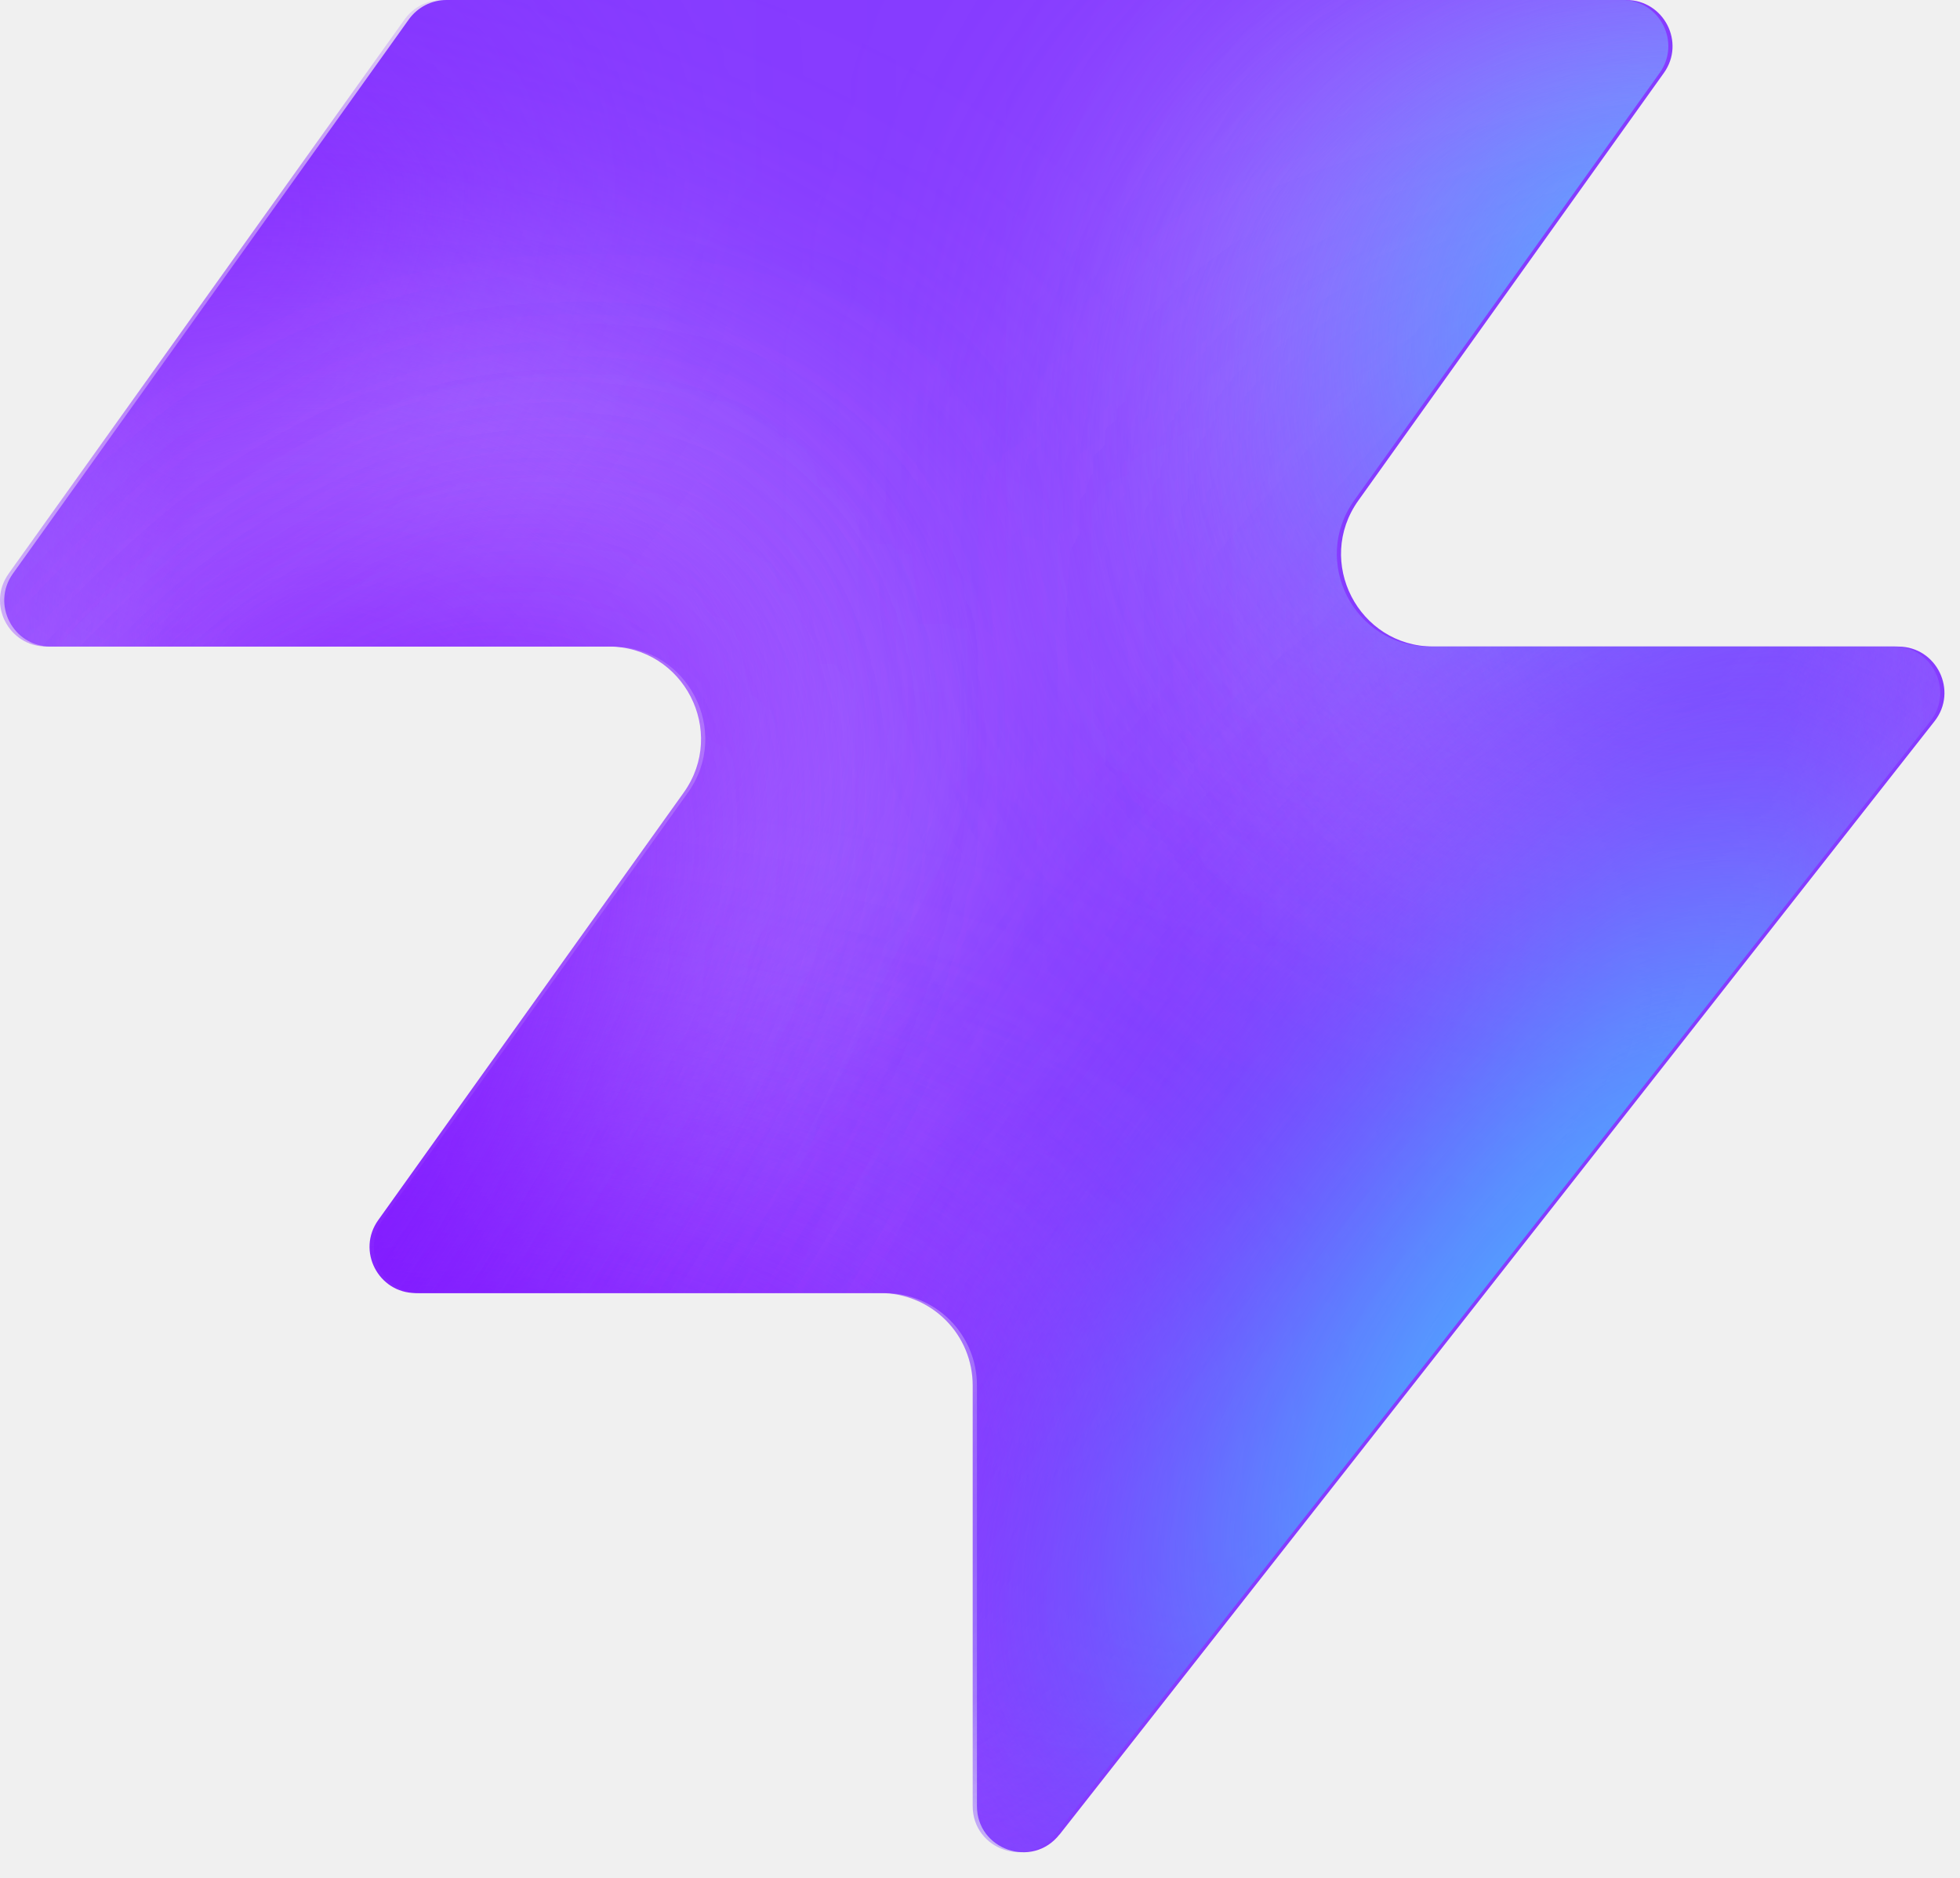
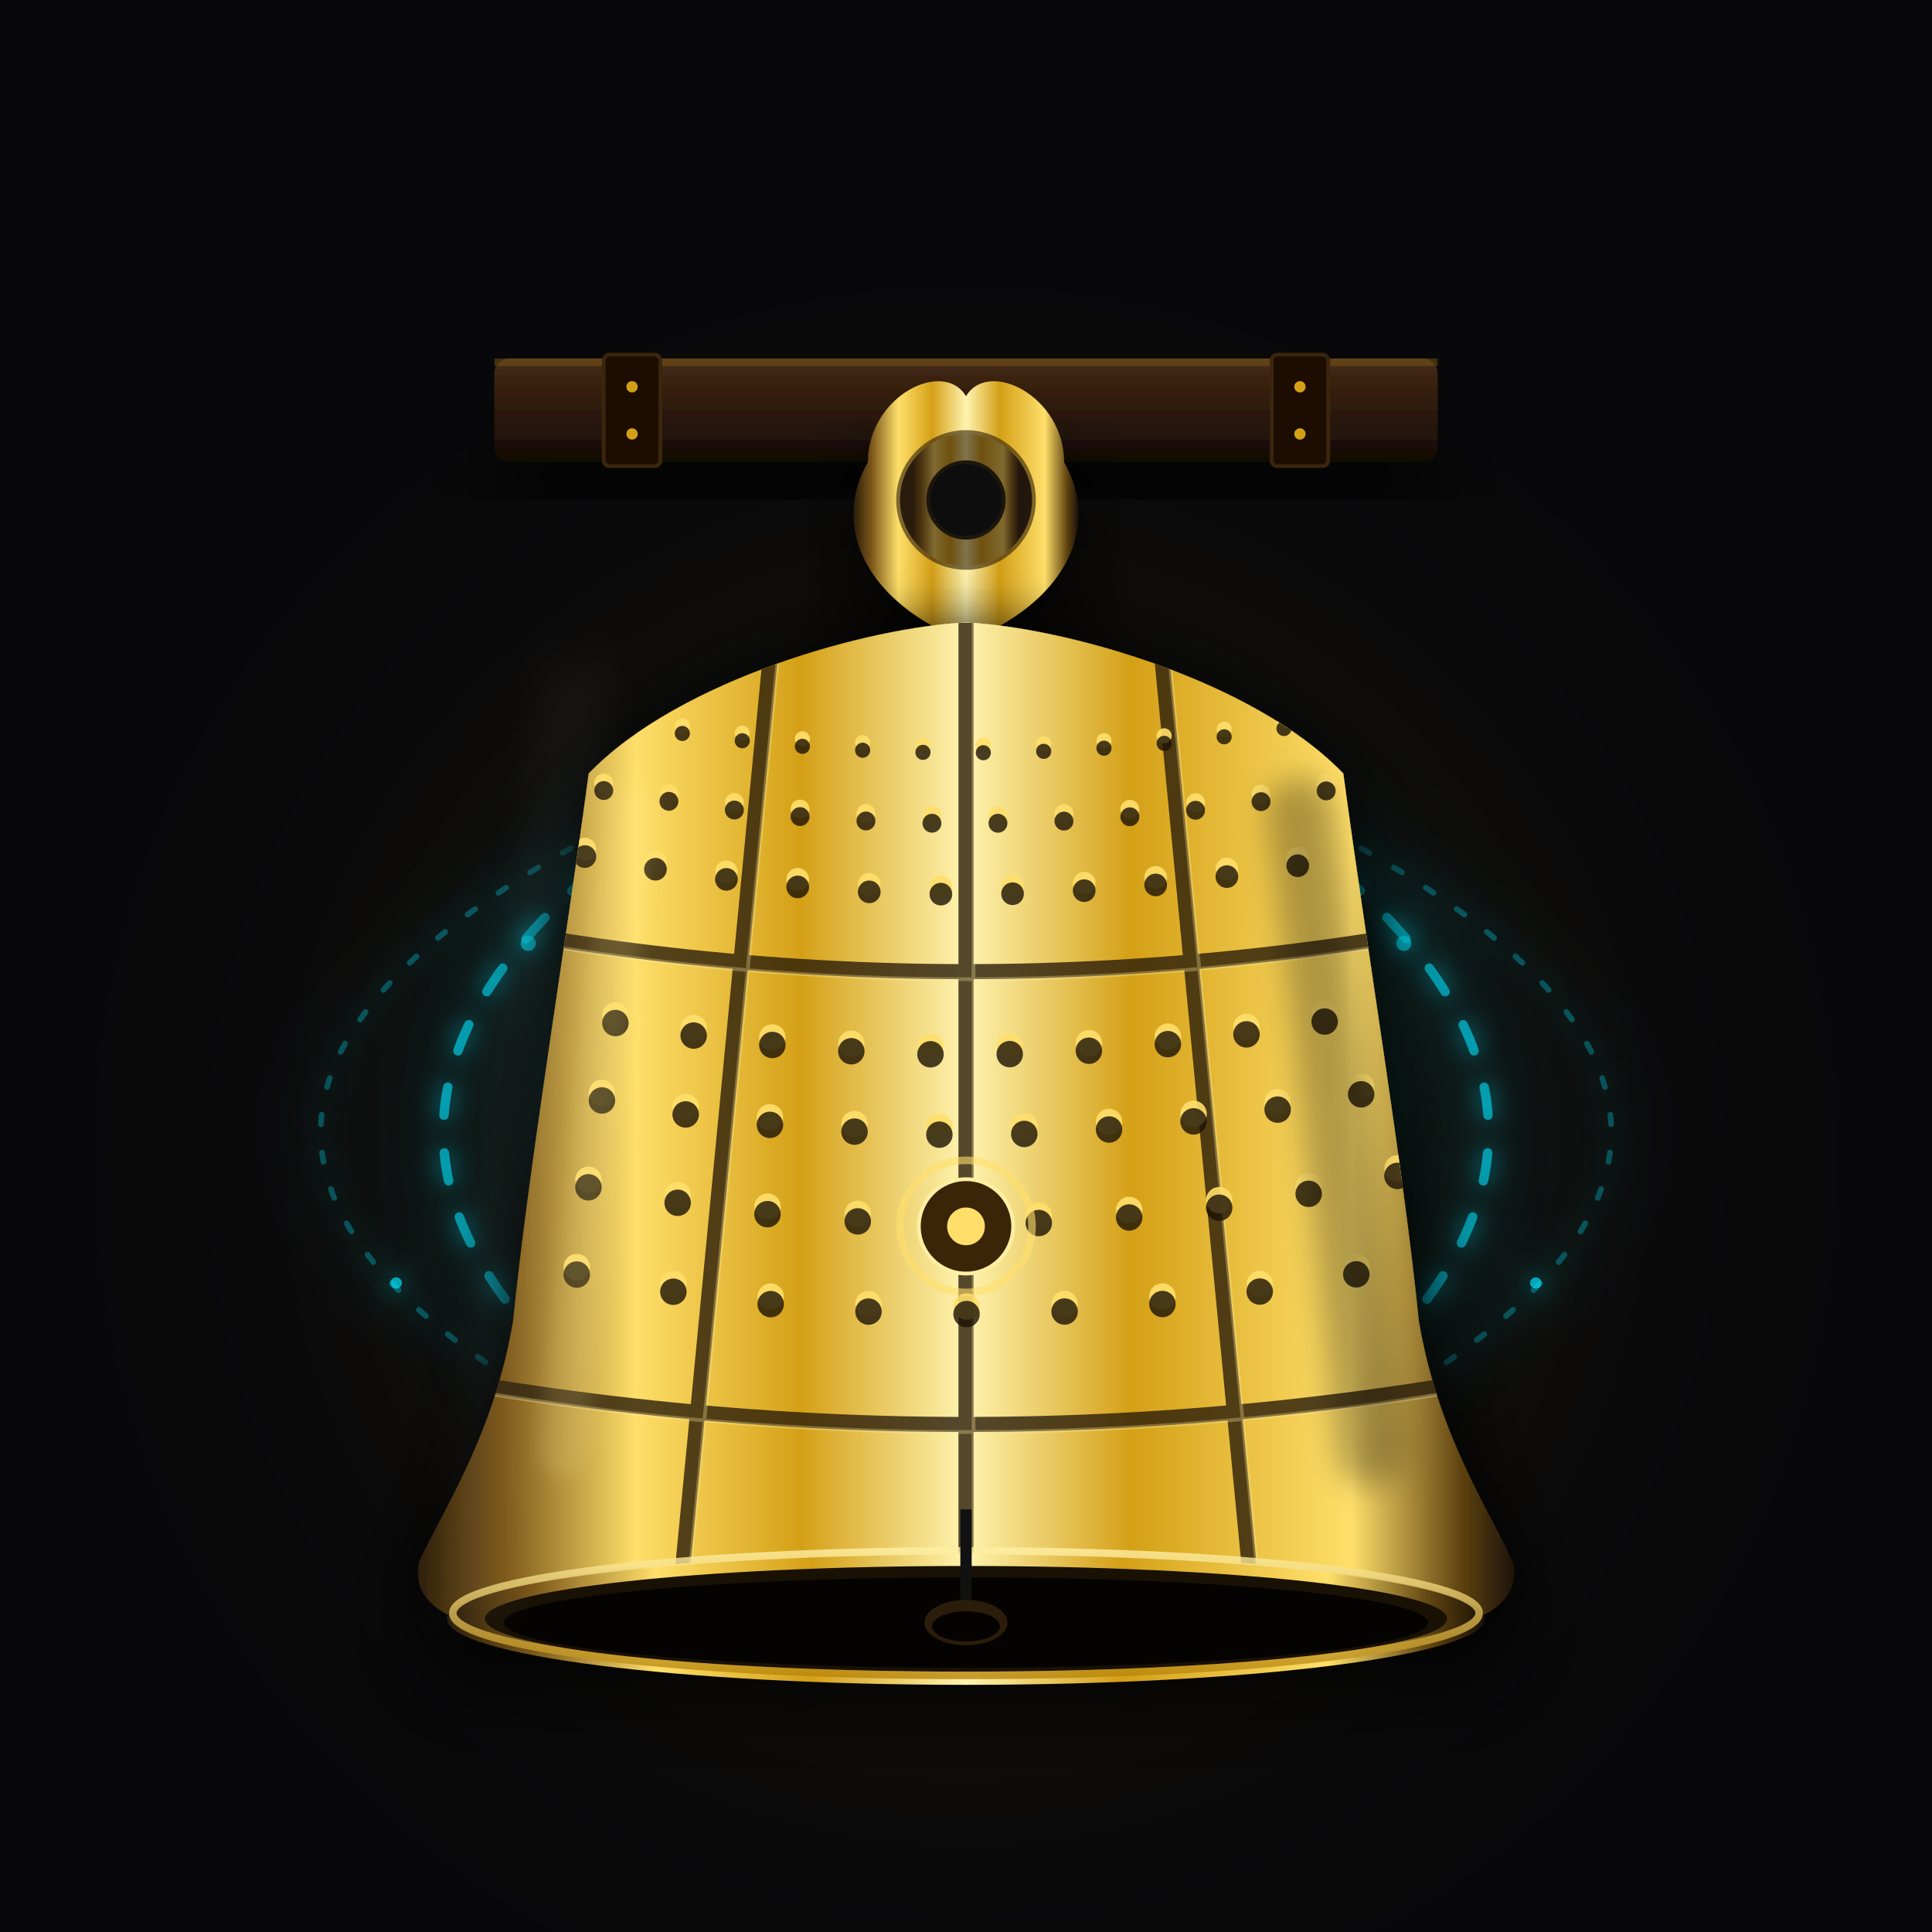
- <svg xmlns="http://www.w3.org/2000/svg" width="48" height="46" fill="none" viewBox="0 0 48 46">
-   <path fill="#863bff" d="M25.946 44.938c-.664.845-2.021.375-2.021-.698V33.937a2.26 2.26 0 0 0-2.262-2.262H10.287c-.92 0-1.456-1.04-.92-1.788l7.48-10.471c1.07-1.497 0-3.578-1.842-3.578H1.237c-.92 0-1.456-1.04-.92-1.788L10.013.474c.214-.297.556-.474.92-.474h28.894c.92 0 1.456 1.04.92 1.788l-7.48 10.471c-1.07 1.498 0 3.579 1.842 3.579h11.377c.943 0 1.473 1.088.89 1.83L25.947 44.94z" style="fill:#863bff;fill:color(display-p3 .525 .23 1);fill-opacity:1" />
-   <mask id="a" width="48" height="46" x="0" y="0" maskUnits="userSpaceOnUse" style="mask-type:alpha">
-     <path fill="#000" d="M25.842 44.938c-.664.844-2.021.375-2.021-.698V33.937a2.26 2.26 0 0 0-2.262-2.262H10.183c-.92 0-1.456-1.04-.92-1.788l7.48-10.471c1.07-1.498 0-3.579-1.842-3.579H1.133c-.92 0-1.456-1.04-.92-1.787L9.91.473c.214-.297.556-.474.92-.474h28.894c.92 0 1.456 1.04.92 1.788l-7.48 10.471c-1.07 1.498 0 3.578 1.842 3.578h11.377c.943 0 1.473 1.088.89 1.832L25.843 44.94z" style="fill:#000;fill-opacity:1" />
-   </mask>
-   <g mask="url(#a)">
-     <g filter="url(#b)">
-       <ellipse cx="5.508" cy="14.704" fill="#ede6ff" rx="5.508" ry="14.704" style="fill:#ede6ff;fill:color(display-p3 .927 .903 1);fill-opacity:1" transform="matrix(.00324 1 1 -.00324 -4.47 31.516)" />
+ <svg xmlns="http://www.w3.org/2000/svg" width="1024" height="1024" viewBox="0 0 1024 1024">
+   <defs>
+     <radialGradient id="bgGlow" cx="0.5" cy="0.6" r="0.5">
+       <stop offset="0%" stop-color="#D4A017" stop-opacity="0.15" />
+       <stop offset="100%" stop-color="#0B0B0D" stop-opacity="0" />
+     </radialGradient>
+     <linearGradient id="bronzeBody" x1="0" y1="0" x2="1" y2="0">
+       <stop offset="0%" stop-color="#2B1D0A" />
+       <stop offset="8%" stop-color="#7A5618" />
+       <stop offset="20%" stop-color="#FFDF6A" />
+       <stop offset="35%" stop-color="#D4A017" />
+       <stop offset="50%" stop-color="#FFF4B0" />
+       <stop offset="65%" stop-color="#D4A017" />
+       <stop offset="85%" stop-color="#FFDF6A" />
+       <stop offset="95%" stop-color="#5E4210" />
+       <stop offset="100%" stop-color="#1A1105" />
+     </linearGradient>
+     <linearGradient id="woodBeam" x1="0" y1="0" x2="0" y2="1">
+       <stop offset="0%" stop-color="#4A301A" />
+       <stop offset="20%" stop-color="#3A2210" />
+       <stop offset="80%" stop-color="#1F1108" />
+       <stop offset="100%" stop-color="#0F0804" />
+     </linearGradient>
+     <linearGradient id="rimLight" x1="0" y1="0" x2="0" y2="1">
+       <stop offset="0%" stop-color="#FFEFA3" />
+       <stop offset="100%" stop-color="#B8860B" />
+     </linearGradient>
+     <filter id="neonGlow" x="-50%" y="-50%" width="200%" height="200%">
+       <feGaussianBlur stdDeviation="6" result="g1" />
+       <feGaussianBlur stdDeviation="15" result="g2" />
+       <feGaussianBlur stdDeviation="30" result="g3" />
+       <feMerge>
+         <feMergeNode in="g3" />
+         <feMergeNode in="g2" />
+         <feMergeNode in="g1" />
+         <feMergeNode in="SourceGraphic" />
+       </feMerge>
+     </filter>
+     <filter id="softShadow" x="-20%" y="-10%" width="140%" height="140%">
+       <feDropShadow dx="0" dy="35" stdDeviation="25" flood-color="#000000" flood-opacity="0.8" />
+     </filter>
+     <filter id="innerGlow">
+       <feGaussianBlur in="SourceAlpha" stdDeviation="15" result="blur" />
+       <feFlood flood-color="#000000" flood-opacity="0.7" />
+       <feComposite in2="blur" operator="in" result="glow" />
+       <feComposite in="SourceGraphic" in2="glow" operator="over" />
+     </filter>
+     <clipPath id="bellClip">
+       <path d="M512 330 C462 332 360 360 312 410 C300 500 280 620 272 700 C262 760 235 800 222 828 Q218 848 242 858 L782 858 Q806 848 802 828 C789 800 762 760 752 700 C744 620 724 500 712 410 C664 360 562 332 512 330 Z" />
+     </clipPath>
+   </defs>
+   <rect width="1024" height="1024" fill="#08080A" />
+   <rect width="1024" height="1024" fill="url(#bgGlow)" />
+   <g stroke="#00E5FF" fill="none" stroke-linecap="round" filter="url(#neonGlow)">
+     <path d="M420 400 Q200 600 420 800" stroke-width="8" opacity="0.85" />
+     <path d="M370 420 Q100 600 370 780" stroke-width="5" opacity="0.6" stroke-dasharray="15 20" />
+     <path d="M320 440 Q 20 600 320 760" stroke-width="3" opacity="0.3" stroke-dasharray="5 15" />
+     <path d="M604 400 Q824 600 604 800" stroke-width="8" opacity="0.85" />
+     <path d="M654 420 Q924 600 654 780" stroke-width="5" opacity="0.6" stroke-dasharray="15 20" />
+     <path d="M704 440 Q1004 600 704 760" stroke-width="3" opacity="0.3" stroke-dasharray="5 15" />
+   </g>
+   <g fill="#00E5FF" filter="url(#neonGlow)" opacity="0.7">
+     <circle cx="280" cy="500" r="4" />
+     <circle cx="210" cy="680" r="3" />
+     <circle cx="340" cy="800" r="5" />
+     <circle cx="744" cy="500" r="4" />
+     <circle cx="814" cy="680" r="3" />
+     <circle cx="684" cy="800" r="5" />
+   </g>
+   <g filter="url(#softShadow)">
+     <rect x="262" y="190" width="500" height="55" rx="8" fill="url(#woodBeam)" />
+     <rect x="262" y="190" width="500" height="4" fill="#7A5618" opacity="0.5" />
+     <g fill="#1A1105" stroke="#3A2508" stroke-width="2">
+       <rect x="320" y="188" width="30" height="59" rx="3" />
+       <rect x="674" y="188" width="30" height="59" rx="3" />
    </g>
-     <g filter="url(#c)">
-       <ellipse cx="10.399" cy="29.851" fill="#ede6ff" rx="10.399" ry="29.851" style="fill:#ede6ff;fill:color(display-p3 .927 .903 1);fill-opacity:1" transform="matrix(.00324 1 1 -.00324 -39.328 7.883)" />
-     </g>
-     <g filter="url(#d)">
-       <ellipse cx="5.508" cy="30.487" fill="#7e14ff" rx="5.508" ry="30.487" style="fill:#7e14ff;fill:color(display-p3 .492 .077 1);fill-opacity:1" transform="rotate(89.814 -25.913 -14.639)scale(1 -1)" />
-     </g>
-     <g filter="url(#e)">
-       <ellipse cx="5.508" cy="30.599" fill="#7e14ff" rx="5.508" ry="30.599" style="fill:#7e14ff;fill:color(display-p3 .492 .077 1);fill-opacity:1" transform="rotate(89.814 -32.644 -3.334)scale(1 -1)" />
-     </g>
-     <g filter="url(#f)">
-       <ellipse cx="5.508" cy="30.599" fill="#7e14ff" rx="5.508" ry="30.599" style="fill:#7e14ff;fill:color(display-p3 .492 .077 1);fill-opacity:1" transform="matrix(.00324 1 1 -.00324 -34.34 30.47)" />
-     </g>
-     <g filter="url(#g)">
-       <ellipse cx="14.072" cy="22.078" fill="#ede6ff" rx="14.072" ry="22.078" style="fill:#ede6ff;fill:color(display-p3 .927 .903 1);fill-opacity:1" transform="rotate(93.35 24.506 48.493)scale(-1 1)" />
-     </g>
-     <g filter="url(#h)">
-       <ellipse cx="3.47" cy="21.501" fill="#7e14ff" rx="3.47" ry="21.501" style="fill:#7e14ff;fill:color(display-p3 .492 .077 1);fill-opacity:1" transform="rotate(89.009 28.708 47.59)scale(-1 1)" />
-     </g>
-     <g filter="url(#i)">
-       <ellipse cx="3.47" cy="21.501" fill="#7e14ff" rx="3.47" ry="21.501" style="fill:#7e14ff;fill:color(display-p3 .492 .077 1);fill-opacity:1" transform="rotate(89.009 28.708 47.59)scale(-1 1)" />
-     </g>
-     <g filter="url(#j)">
-       <ellipse cx=".387" cy="8.972" fill="#7e14ff" rx="4.407" ry="29.108" style="fill:#7e14ff;fill:color(display-p3 .492 .077 1);fill-opacity:1" transform="rotate(39.51 .387 8.972)" />
-     </g>
-     <g filter="url(#k)">
-       <ellipse cx="47.523" cy="-6.092" fill="#7e14ff" rx="4.407" ry="29.108" style="fill:#7e14ff;fill:color(display-p3 .492 .077 1);fill-opacity:1" transform="rotate(37.892 47.523 -6.092)" />
-     </g>
-     <g filter="url(#l)">
-       <ellipse cx="41.412" cy="6.333" fill="#47bfff" rx="5.971" ry="9.665" style="fill:#47bfff;fill:color(display-p3 .28 .748 1);fill-opacity:1" transform="rotate(37.892 41.412 6.333)" />
-     </g>
-     <g filter="url(#m)">
-       <ellipse cx="-1.879" cy="38.332" fill="#7e14ff" rx="4.407" ry="29.108" style="fill:#7e14ff;fill:color(display-p3 .492 .077 1);fill-opacity:1" transform="rotate(37.892 -1.88 38.332)" />
-     </g>
-     <g filter="url(#n)">
-       <ellipse cx="-1.879" cy="38.332" fill="#7e14ff" rx="4.407" ry="29.108" style="fill:#7e14ff;fill:color(display-p3 .492 .077 1);fill-opacity:1" transform="rotate(37.892 -1.88 38.332)" />
-     </g>
-     <g filter="url(#o)">
-       <ellipse cx="35.651" cy="29.907" fill="#7e14ff" rx="4.407" ry="29.108" style="fill:#7e14ff;fill:color(display-p3 .492 .077 1);fill-opacity:1" transform="rotate(37.892 35.651 29.907)" />
-     </g>
-     <g filter="url(#p)">
-       <ellipse cx="38.418" cy="32.4" fill="#47bfff" rx="5.971" ry="15.297" style="fill:#47bfff;fill:color(display-p3 .28 .748 1);fill-opacity:1" transform="rotate(37.892 38.418 32.4)" />
+     <g fill="#D4A017">
+       <circle cx="335" cy="205" r="3" />
+       <circle cx="335" cy="230" r="3" />
+       <circle cx="689" cy="205" r="3" />
+       <circle cx="689" cy="230" r="3" />
    </g>
  </g>
-   <defs>
-     <filter id="b" width="60.045" height="41.654" x="-19.77" y="16.149" color-interpolation-filters="sRGB" filterUnits="userSpaceOnUse">
-       <feFlood flood-opacity="0" result="BackgroundImageFix" />
-       <feBlend in="SourceGraphic" in2="BackgroundImageFix" result="shape" />
-       <feGaussianBlur result="effect1_foregroundBlur_2002_17158" stdDeviation="7.659" />
-     </filter>
-     <filter id="c" width="90.34" height="51.437" x="-54.613" y="-7.533" color-interpolation-filters="sRGB" filterUnits="userSpaceOnUse">
-       <feFlood flood-opacity="0" result="BackgroundImageFix" />
-       <feBlend in="SourceGraphic" in2="BackgroundImageFix" result="shape" />
-       <feGaussianBlur result="effect1_foregroundBlur_2002_17158" stdDeviation="7.659" />
-     </filter>
-     <filter id="d" width="79.355" height="29.4" x="-49.64" y="2.03" color-interpolation-filters="sRGB" filterUnits="userSpaceOnUse">
-       <feFlood flood-opacity="0" result="BackgroundImageFix" />
-       <feBlend in="SourceGraphic" in2="BackgroundImageFix" result="shape" />
-       <feGaussianBlur result="effect1_foregroundBlur_2002_17158" stdDeviation="4.596" />
-     </filter>
-     <filter id="e" width="79.579" height="29.4" x="-45.045" y="20.029" color-interpolation-filters="sRGB" filterUnits="userSpaceOnUse">
-       <feFlood flood-opacity="0" result="BackgroundImageFix" />
-       <feBlend in="SourceGraphic" in2="BackgroundImageFix" result="shape" />
-       <feGaussianBlur result="effect1_foregroundBlur_2002_17158" stdDeviation="4.596" />
-     </filter>
-     <filter id="f" width="79.579" height="29.4" x="-43.513" y="21.178" color-interpolation-filters="sRGB" filterUnits="userSpaceOnUse">
-       <feFlood flood-opacity="0" result="BackgroundImageFix" />
-       <feBlend in="SourceGraphic" in2="BackgroundImageFix" result="shape" />
-       <feGaussianBlur result="effect1_foregroundBlur_2002_17158" stdDeviation="4.596" />
-     </filter>
-     <filter id="g" width="74.749" height="58.852" x="15.756" y="-17.901" color-interpolation-filters="sRGB" filterUnits="userSpaceOnUse">
-       <feFlood flood-opacity="0" result="BackgroundImageFix" />
-       <feBlend in="SourceGraphic" in2="BackgroundImageFix" result="shape" />
-       <feGaussianBlur result="effect1_foregroundBlur_2002_17158" stdDeviation="7.659" />
-     </filter>
-     <filter id="h" width="61.377" height="25.362" x="23.548" y="2.284" color-interpolation-filters="sRGB" filterUnits="userSpaceOnUse">
-       <feFlood flood-opacity="0" result="BackgroundImageFix" />
-       <feBlend in="SourceGraphic" in2="BackgroundImageFix" result="shape" />
-       <feGaussianBlur result="effect1_foregroundBlur_2002_17158" stdDeviation="4.596" />
-     </filter>
-     <filter id="i" width="61.377" height="25.362" x="23.548" y="2.284" color-interpolation-filters="sRGB" filterUnits="userSpaceOnUse">
-       <feFlood flood-opacity="0" result="BackgroundImageFix" />
-       <feBlend in="SourceGraphic" in2="BackgroundImageFix" result="shape" />
-       <feGaussianBlur result="effect1_foregroundBlur_2002_17158" stdDeviation="4.596" />
-     </filter>
-     <filter id="j" width="56.045" height="63.649" x="-27.636" y="-22.853" color-interpolation-filters="sRGB" filterUnits="userSpaceOnUse">
-       <feFlood flood-opacity="0" result="BackgroundImageFix" />
-       <feBlend in="SourceGraphic" in2="BackgroundImageFix" result="shape" />
-       <feGaussianBlur result="effect1_foregroundBlur_2002_17158" stdDeviation="4.596" />
-     </filter>
-     <filter id="k" width="54.814" height="64.646" x="20.116" y="-38.415" color-interpolation-filters="sRGB" filterUnits="userSpaceOnUse">
-       <feFlood flood-opacity="0" result="BackgroundImageFix" />
-       <feBlend in="SourceGraphic" in2="BackgroundImageFix" result="shape" />
-       <feGaussianBlur result="effect1_foregroundBlur_2002_17158" stdDeviation="4.596" />
-     </filter>
-     <filter id="l" width="33.541" height="35.313" x="24.641" y="-11.323" color-interpolation-filters="sRGB" filterUnits="userSpaceOnUse">
-       <feFlood flood-opacity="0" result="BackgroundImageFix" />
-       <feBlend in="SourceGraphic" in2="BackgroundImageFix" result="shape" />
-       <feGaussianBlur result="effect1_foregroundBlur_2002_17158" stdDeviation="4.596" />
-     </filter>
-     <filter id="m" width="54.814" height="64.646" x="-29.286" y="6.009" color-interpolation-filters="sRGB" filterUnits="userSpaceOnUse">
-       <feFlood flood-opacity="0" result="BackgroundImageFix" />
-       <feBlend in="SourceGraphic" in2="BackgroundImageFix" result="shape" />
-       <feGaussianBlur result="effect1_foregroundBlur_2002_17158" stdDeviation="4.596" />
-     </filter>
-     <filter id="n" width="54.814" height="64.646" x="-29.286" y="6.009" color-interpolation-filters="sRGB" filterUnits="userSpaceOnUse">
-       <feFlood flood-opacity="0" result="BackgroundImageFix" />
-       <feBlend in="SourceGraphic" in2="BackgroundImageFix" result="shape" />
-       <feGaussianBlur result="effect1_foregroundBlur_2002_17158" stdDeviation="4.596" />
-     </filter>
-     <filter id="o" width="54.814" height="64.646" x="8.244" y="-2.416" color-interpolation-filters="sRGB" filterUnits="userSpaceOnUse">
-       <feFlood flood-opacity="0" result="BackgroundImageFix" />
-       <feBlend in="SourceGraphic" in2="BackgroundImageFix" result="shape" />
-       <feGaussianBlur result="effect1_foregroundBlur_2002_17158" stdDeviation="4.596" />
-     </filter>
-     <filter id="p" width="39.409" height="43.623" x="18.713" y="10.588" color-interpolation-filters="sRGB" filterUnits="userSpaceOnUse">
-       <feFlood flood-opacity="0" result="BackgroundImageFix" />
-       <feBlend in="SourceGraphic" in2="BackgroundImageFix" result="shape" />
-       <feGaussianBlur result="effect1_foregroundBlur_2002_17158" stdDeviation="4.596" />
-     </filter>
-   </defs>
+   <g filter="url(#softShadow)">
+     <path d="M460 245 C440 280, 460 320, 512 340 C564 320, 584 280, 564 245 C564 210, 524 190, 512 210 C500 190, 460 210, 460 245 Z" fill="url(#bronzeBody)" />
+     <circle cx="512" cy="265" r="28" fill="#0B0B0D" stroke="url(#bronzeBody)" stroke-width="14" />
+     <circle cx="512" cy="265" r="28" fill="none" stroke="#2B1D0A" stroke-width="18" opacity="0.6" />
+   </g>
+   <g filter="url(#softShadow)">
+     <path d="M512 330 C462 332 360 360 312 410 C300 500 280 620 272 700 C262 760 235 800 222 828 Q218 848 242 858 L782 858 Q806 848 802 828 C789 800 762 760 752 700 C744 620 724 500 712 410 C664 360 562 332 512 330 Z" fill="url(#bronzeBody)" filter="url(#innerGlow)" />
+   </g>
+   <g clip-path="url(#bellClip)">
+     <g stroke="#2B1D0A" stroke-width="8" fill="none" opacity="0.8">
+       <path d="M200 480 Q512 550 824 480" />
+       <path d="M180 720 Q512 790 844 720" />
+       <path d="M410 330 L360 850" />
+       <path d="M614 330 L664 850" />
+       <path d="M512 330 L512 850" />
+     </g>
+     <g stroke="#FFEFA3" stroke-width="2" fill="none" opacity="0.3">
+       <path d="M200 484 Q512 554 824 484" />
+       <path d="M180 724 Q512 794 844 724" />
+       <path d="M414 330 L364 850" />
+       <path d="M618 330 L668 850" />
+       <path d="M516 330 L516 850" />
+     </g>
+     <g stroke="#FFDF6A" stroke-linecap="round" fill="none" opacity="0.9">
+       <path d="M 330 380 Q 512 410 694 380" stroke-width="8" stroke-dasharray="0 32" />
+       <path d="M 320 415 Q 512 450 704 415" stroke-width="10" stroke-dasharray="0 35" />
+       <path d="M 310 450 Q 512 490 714 450" stroke-width="12" stroke-dasharray="0 38" />
+       <path d="M 285 530 Q 512 580 739 530" stroke-width="14" stroke-dasharray="0 42" />
+       <path d="M 275 570 Q 512 625 749 570" stroke-width="14" stroke-dasharray="0 45" />
+       <path d="M 265 615 Q 512 675 759 615" stroke-width="14" stroke-dasharray="0 48" />
+       <path d="M 255 660 Q 512 725 769 660" stroke-width="14" stroke-dasharray="0 52" />
+     </g>
+     <g stroke="#1A1105" stroke-linecap="round" fill="none" opacity="0.8">
+       <path d="M 330 384 Q 512 414 694 384" stroke-width="8" stroke-dasharray="0 32" />
+       <path d="M 320 419 Q 512 454 704 419" stroke-width="10" stroke-dasharray="0 35" />
+       <path d="M 310 454 Q 512 494 714 454" stroke-width="12" stroke-dasharray="0 38" />
+       <path d="M 285 534 Q 512 584 739 534" stroke-width="14" stroke-dasharray="0 42" />
+       <path d="M 275 574 Q 512 629 749 574" stroke-width="14" stroke-dasharray="0 45" />
+       <path d="M 265 619 Q 512 679 759 619" stroke-width="14" stroke-dasharray="0 48" />
+       <path d="M 255 664 Q 512 729 769 664" stroke-width="14" stroke-dasharray="0 52" />
+     </g>
+     <circle cx="512" cy="650" r="35" fill="none" stroke="#FFDF6A" stroke-width="4" opacity="0.6" />
+     <circle cx="512" cy="650" r="25" fill="#3A2508" stroke="#FFEFA3" stroke-width="2" />
+     <circle cx="512" cy="650" r="10" fill="#FFDF6A" />
+     <path d="M335 430 C320 540 310 650 298 770" stroke="#FFEFA3" stroke-width="25" stroke-linecap="round" fill="none" opacity="0.15" filter="blur(5px)" />
+     <path d="M689 430 C704 540 714 650 726 770" stroke="#000000" stroke-width="35" stroke-linecap="round" fill="none" opacity="0.3" filter="blur(8px)" />
+   </g>
+   <g>
+     <ellipse cx="512" cy="858" rx="275" ry="35" fill="url(#bronzeBody)" />
+     <ellipse cx="512" cy="855" rx="272" ry="33" fill="none" stroke="url(#rimLight)" stroke-width="4" opacity="0.8" />
+     <ellipse cx="512" cy="858" rx="255" ry="28" fill="#1A1105" />
+     <ellipse cx="512" cy="860" rx="245" ry="24" fill="#050301" />
+     <path d="M512 800 L512 860" stroke="#111" stroke-width="6" />
+     <ellipse cx="512" cy="860" rx="22" ry="12" fill="#2B1D0A" />
+     <ellipse cx="512" cy="862" rx="18" ry="8" fill="#050301" />
+   </g>
+   <path d="M 400 350 L 480 858" stroke="#FFFFFF" stroke-width="40" fill="none" opacity="0.03" transform="skewX(-15)" filter="blur(10px)" />
</svg>
